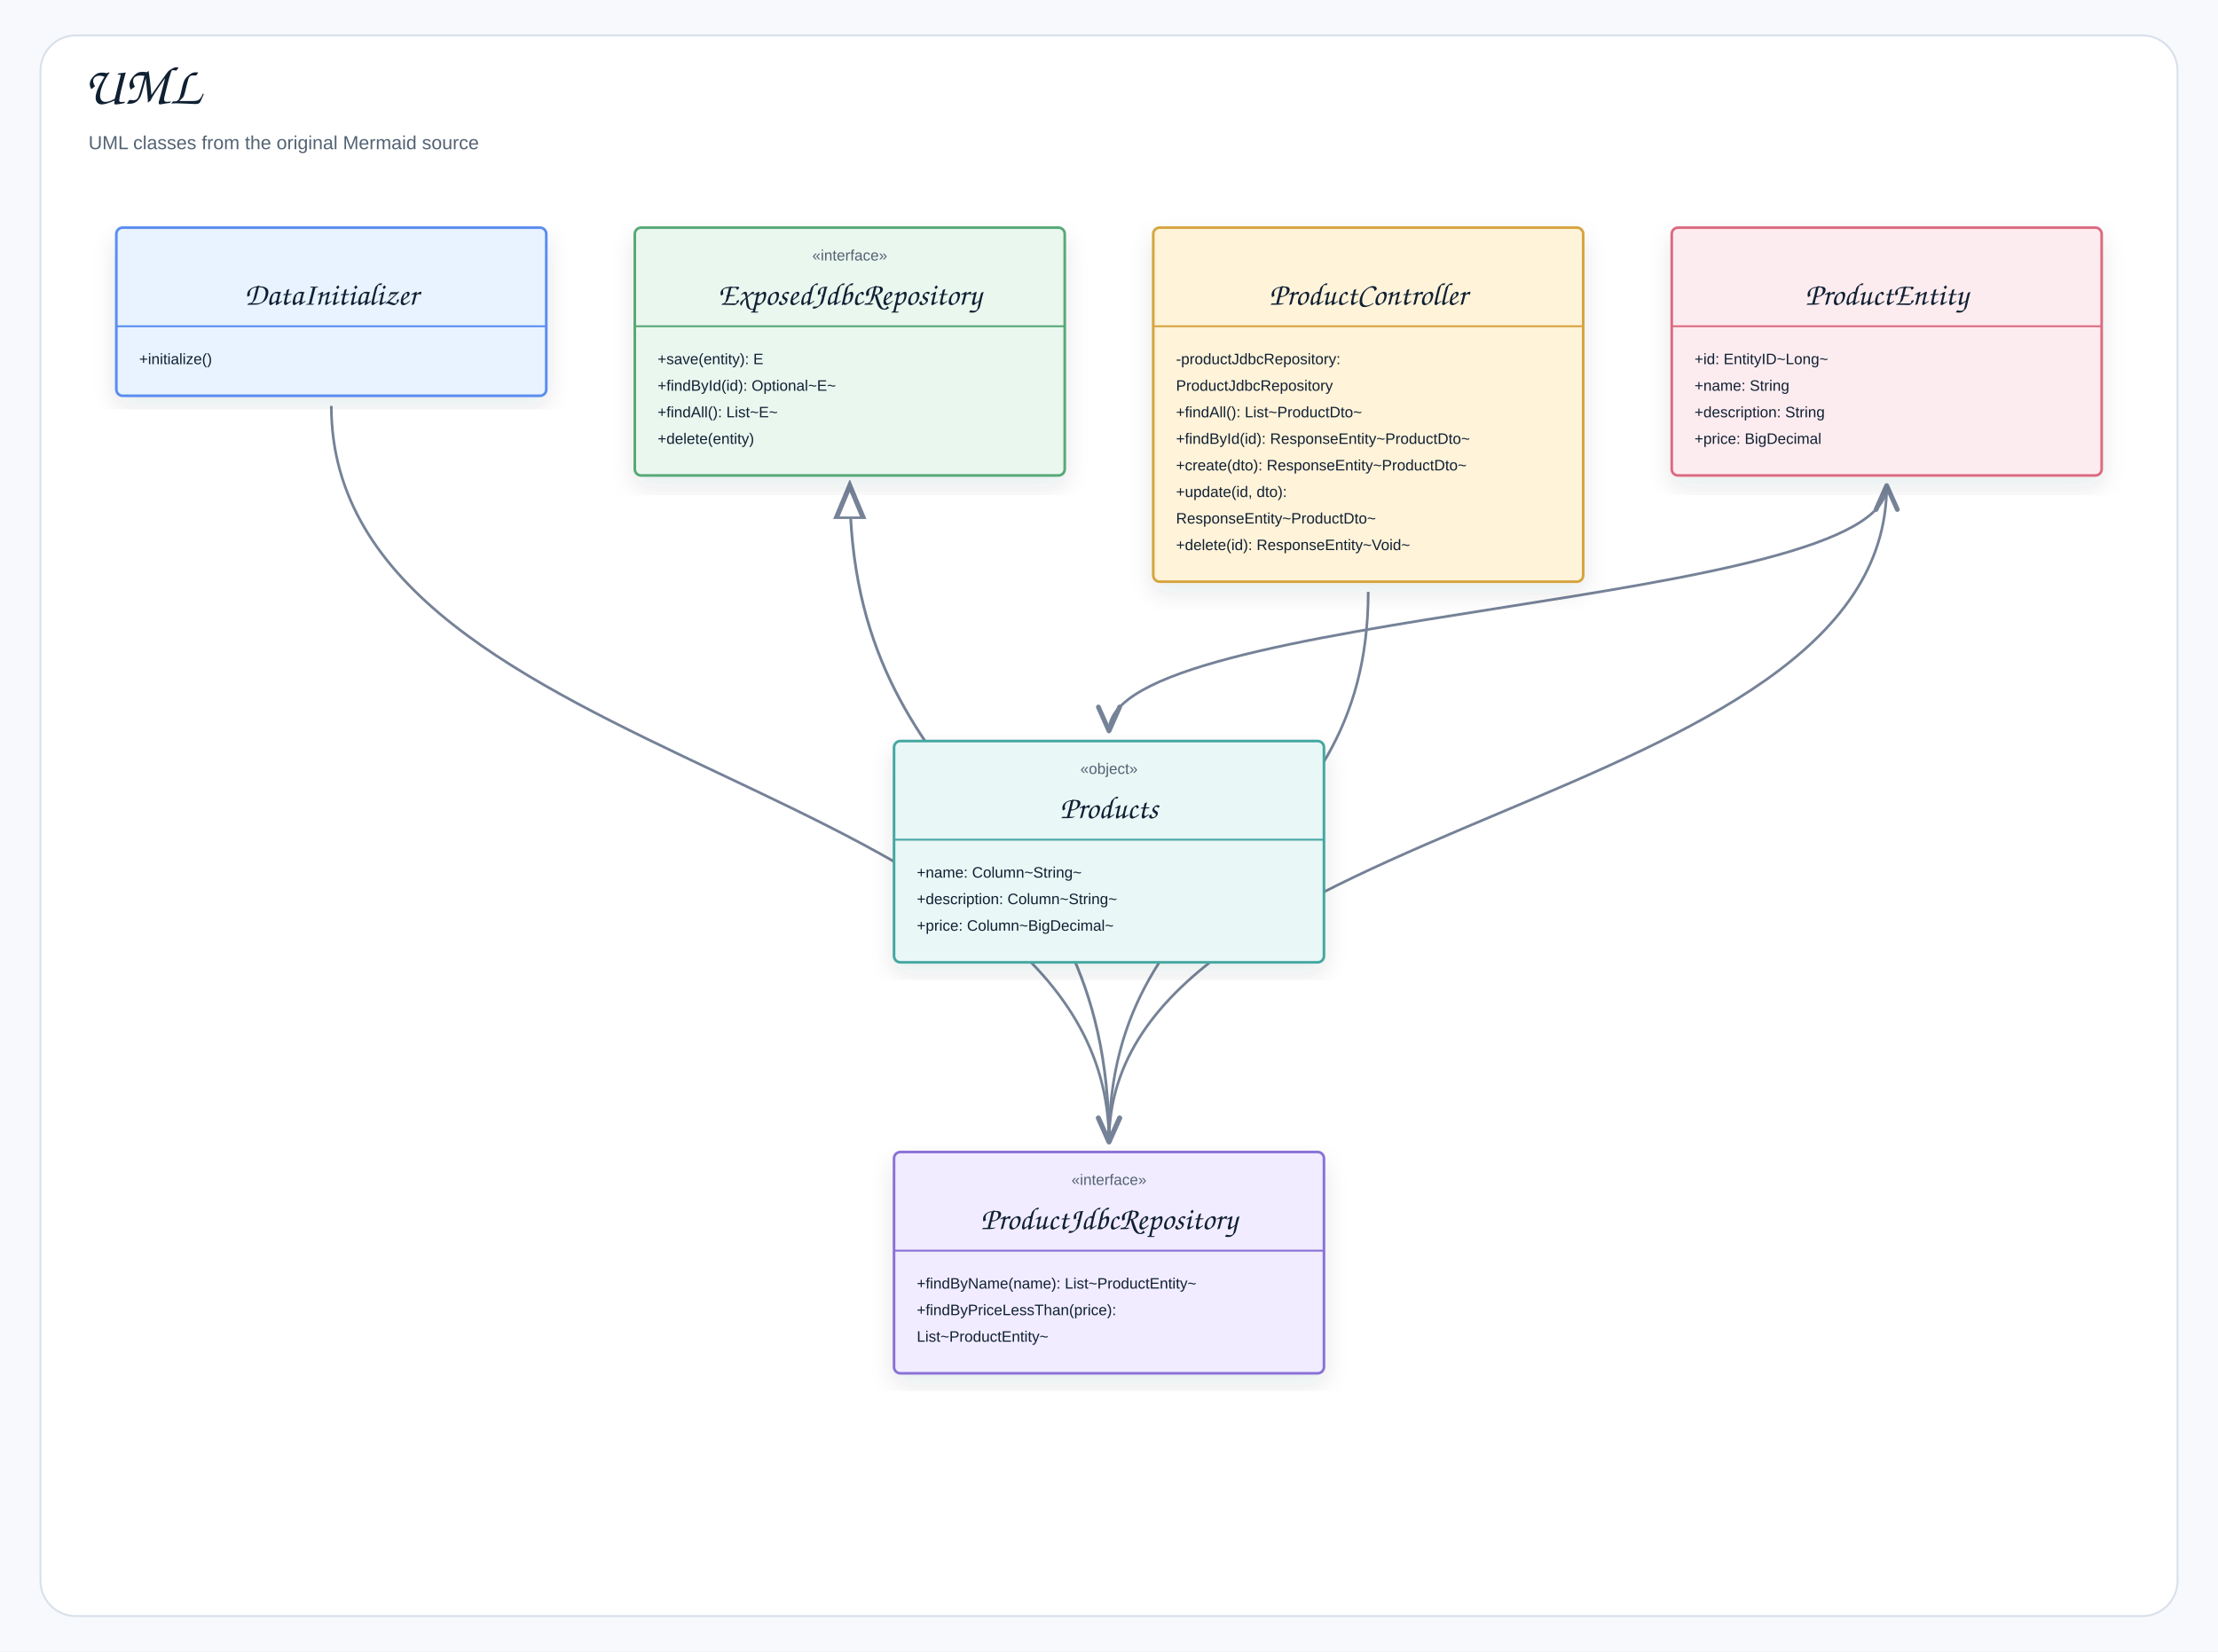
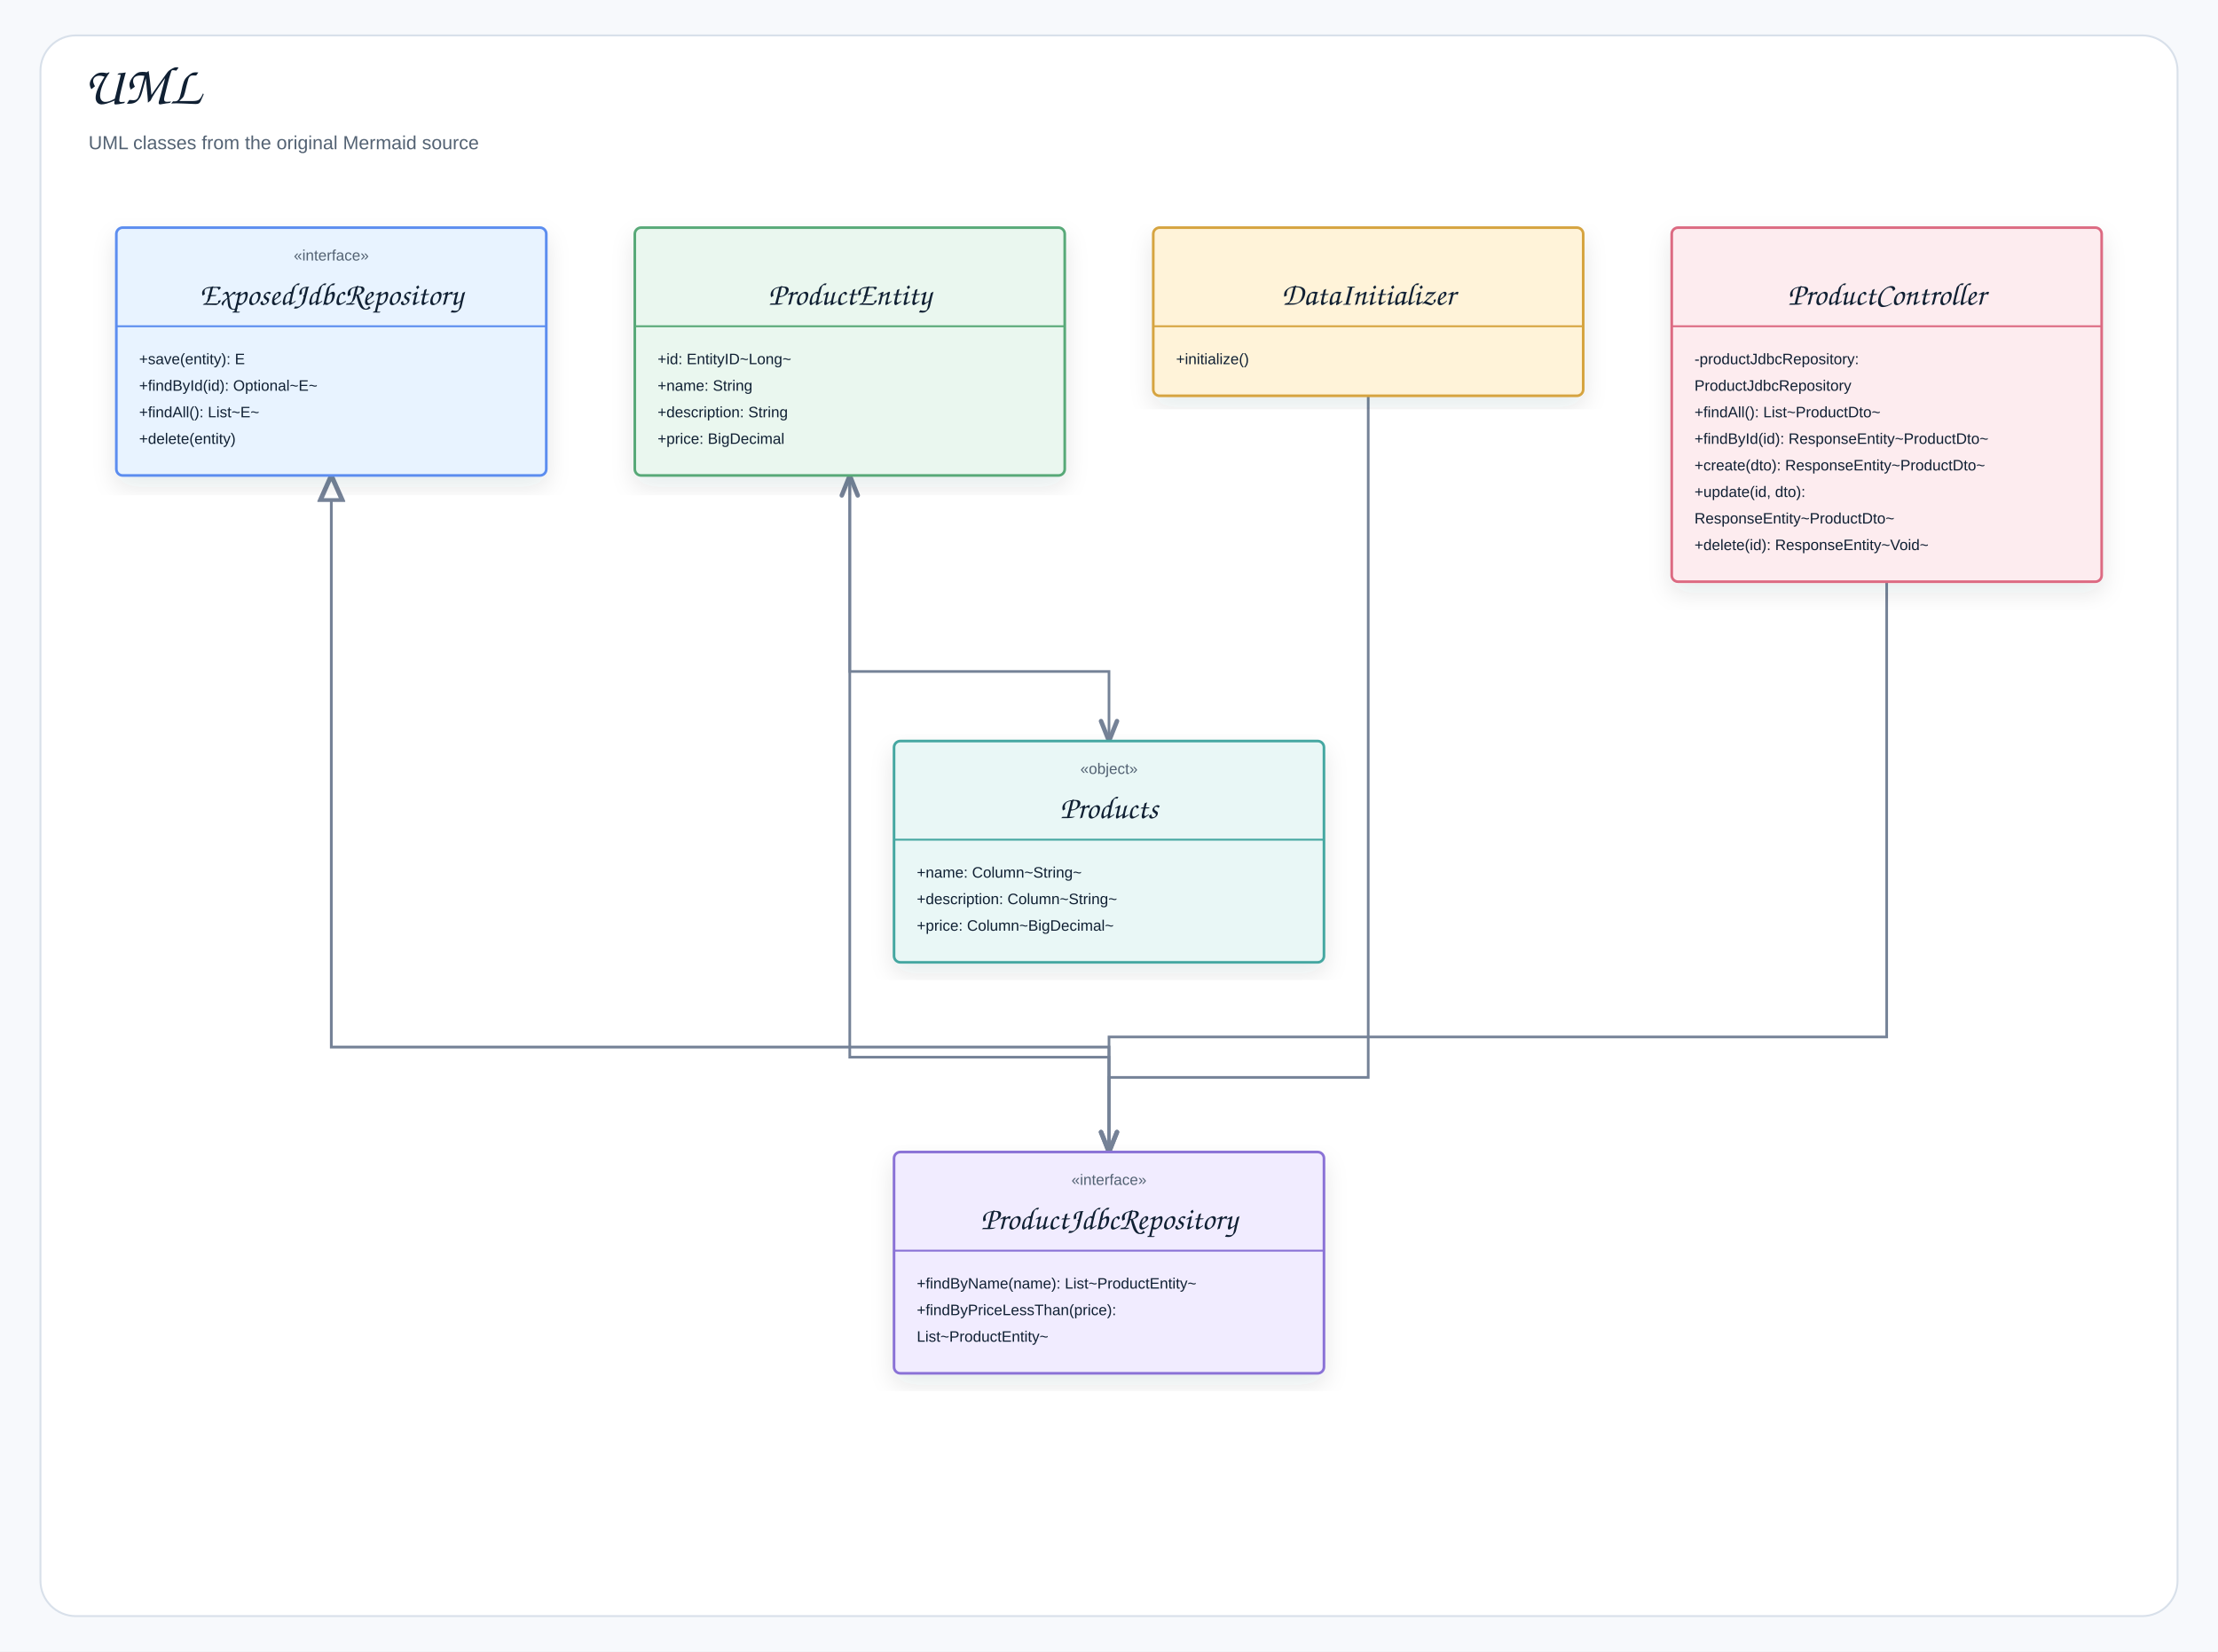
<svg xmlns="http://www.w3.org/2000/svg" width="1754" height="1306" viewBox="0 0 1754 1306" role="img" aria-label="UML">
  <defs>
    <filter id="shadow" x="-8%" y="-8%" width="116%" height="116%">
      <feDropShadow dx="0" dy="8" stdDeviation="9" flood-color="#1f2937" flood-opacity="0.10" />
    </filter>
-     <marker id="openArrow" markerWidth="12" markerHeight="10" refX="10" refY="5" orient="auto" markerUnits="strokeWidth">
-       <path d="M 1 1 L 10 5 L 1 9" fill="none" stroke="#758297" stroke-width="1.8" stroke-linecap="round" stroke-linejoin="round" />
+     <marker id="openArrow" markerWidth="10" markerHeight="8" refX="8.5" refY="4" orient="auto" markerUnits="strokeWidth">
+       <path d="M 1 1 L 8.5 4 L 1 7" fill="none" stroke="#758297" stroke-width="1.7" stroke-linecap="round" stroke-linejoin="round" />
    </marker>
-     <marker id="inherit" markerWidth="14" markerHeight="12" refX="12" refY="6" orient="auto" markerUnits="strokeWidth">
-       <path d="M 0 1 L 12 6 L 0 11 Z" fill="#ffffff" stroke="#758297" stroke-width="1.8" />
+     <marker id="inherit" markerWidth="11" markerHeight="10" refX="9.5" refY="5" orient="auto" markerUnits="strokeWidth">
+       <path d="M 0.5 1 L 9.5 5 L 0.5 9 Z" fill="#ffffff" stroke="#758297" stroke-width="1.7" />
    </marker>
    <style>
    .canvas{fill:#f7f9fc}.frame{fill:#fff;stroke:#d8e0ea;stroke-width:1.5}
    .title{font-family:"Architects Daughter","Comic Sans MS","Comic Sans",cursive;font-size:43px;font-weight:400;fill:#102033}
    .subtitle{font-family:"Comic Sans MS","Comic Sans","Comic Neue",Arial,sans-serif;font-size:15px;font-weight:400;fill:#536273}
    .label{font-family:"Architects Daughter","Comic Sans MS","Comic Sans",cursive;font-size:25px;font-weight:400;fill:#102033}
    .smallLabel{font-family:"Architects Daughter","Comic Sans MS","Comic Sans",cursive;font-size:21px;font-weight:400;fill:#102033}
    .mono{font-family:"Comic Sans MS","Comic Sans","Comic Neue",Arial,sans-serif;font-size:12px;font-weight:400;fill:#102033}
    .small{font-family:"Comic Sans MS","Comic Sans","Comic Neue",Arial,sans-serif;font-size:12px;font-weight:400;fill:#536273}
    .strong{font-family:"Comic Sans MS","Comic Sans","Comic Neue",Arial,sans-serif;font-size:13px;font-weight:400;fill:#102033}
    .card{stroke-width:2.1;filter:url(#shadow)}.compartment{stroke-width:1.5;fill:none}
    .line{stroke:#758297;stroke-width:2.1;fill:none;marker-end:url(#openArrow)}
    .plainLine{stroke:#758297;stroke-width:2.1;fill:none}
    .dashed{stroke:#758297;stroke-width:2.1;stroke-dasharray:7 6;fill:none;marker-end:url(#openArrow)}
    .inheritLine{stroke:#758297;stroke-width:2.2;fill:none;marker-end:url(#inherit)}
    .implLine{stroke:#758297;stroke-width:2.2;stroke-dasharray:8 7;fill:none;marker-end:url(#inherit)}
  </style>
  </defs>
  <rect class="canvas" width="1754" height="1306" />
  <rect class="frame" x="32" y="28" width="1690" height="1250" rx="28" />
  <text class="title" x="66" y="82">UML</text>
  <text class="subtitle" x="70" y="118">UML classes from the original Mermaid source</text>
-   <path class="line" d="M262 321 C262 612 877 612 877 903" />
-   <path class="line" d="M1492 384 C1492 481 877 481 877 578" />
-   <path class="line" d="M877 903 C877 643.5 1492 643.5 1492 384" />
-   <path class="inheritLine" d="M877 903 C877 643.5 672 643.5 672 384" />
-   <path class="line" d="M1082 468 C1082 685.5 877 685.5 877 903" />
+   <path class="line" d="M1082 313 L1082 852 L877 852 L877 911" />
+   <path class="line" d="M672 376 L672 531 L877 531 L877 586" />
+   <path class="line" d="M877 911 L877 836 L672 836 L672 376" />
+   <path class="inheritLine" d="M877 911 L877 828 L262 828 L262 376" />
+   <path class="line" d="M1492 460 L1492 820 L877 820 L877 911" />
  <g transform="translate(92,180)">
-     <rect class="card" x="0" y="0" width="340" height="133" rx="5" fill="#E8F3FF" stroke="#5B8DEF" />
+     <rect class="card" x="0" y="0" width="340" height="196" rx="5" fill="#E8F3FF" stroke="#5B8DEF" />
    <line class="compartment" x1="0" y1="78" x2="340" y2="78" stroke="#5B8DEF" />
-     <text class="small" x="170" y="26" text-anchor="middle" />
-     <text class="label" x="170" y="61" text-anchor="middle">DataInitializer</text>
-     <text class="mono" x="18" y="108">+initialize()</text>
-   </g>
-   <g transform="translate(502,180)">
-     <rect class="card" x="0" y="0" width="340" height="196" rx="5" fill="#EAF7EF" stroke="#58A978" />
-     <line class="compartment" x1="0" y1="78" x2="340" y2="78" stroke="#58A978" />
    <text class="small" x="170" y="26" text-anchor="middle">«interface»</text>
    <text class="label" x="170" y="61" text-anchor="middle">ExposedJdbcRepository</text>
    <text class="mono" x="18" y="108">+save(entity): E</text>
    <text class="mono" x="18" y="129">+findById(id): Optional~E~</text>
    <text class="mono" x="18" y="150">+findAll(): List~E~</text>
    <text class="mono" x="18" y="171">+delete(entity)</text>
  </g>
+   <g transform="translate(502,180)">
+     <rect class="card" x="0" y="0" width="340" height="196" rx="5" fill="#EAF7EF" stroke="#58A978" />
+     <line class="compartment" x1="0" y1="78" x2="340" y2="78" stroke="#58A978" />
+     <text class="small" x="170" y="26" text-anchor="middle" />
+     <text class="label" x="170" y="61" text-anchor="middle">ProductEntity</text>
+     <text class="mono" x="18" y="108">+id: EntityID~Long~</text>
+     <text class="mono" x="18" y="129">+name: String</text>
+     <text class="mono" x="18" y="150">+description: String</text>
+     <text class="mono" x="18" y="171">+price: BigDecimal</text>
+   </g>
  <g transform="translate(912,180)">
-     <rect class="card" x="0" y="0" width="340" height="280" rx="5" fill="#FFF3D9" stroke="#D6A441" />
+     <rect class="card" x="0" y="0" width="340" height="133" rx="5" fill="#FFF3D9" stroke="#D6A441" />
    <line class="compartment" x1="0" y1="78" x2="340" y2="78" stroke="#D6A441" />
+     <text class="small" x="170" y="26" text-anchor="middle" />
+     <text class="label" x="170" y="61" text-anchor="middle">DataInitializer</text>
+     <text class="mono" x="18" y="108">+initialize()</text>
+   </g>
+   <g transform="translate(1322,180)">
+     <rect class="card" x="0" y="0" width="340" height="280" rx="5" fill="#FDECEF" stroke="#DC6B82" />
+     <line class="compartment" x1="0" y1="78" x2="340" y2="78" stroke="#DC6B82" />
    <text class="small" x="170" y="26" text-anchor="middle" />
    <text class="label" x="170" y="61" text-anchor="middle">ProductController</text>
    <text class="mono" x="18" y="108">-productJdbcRepository:</text>
    <text class="mono" x="18" y="129">ProductJdbcRepository</text>
    <text class="mono" x="18" y="150">+findAll(): List~ProductDto~</text>
    <text class="mono" x="18" y="171">+findById(id): ResponseEntity~ProductDto~</text>
    <text class="mono" x="18" y="192">+create(dto): ResponseEntity~ProductDto~</text>
    <text class="mono" x="18" y="213">+update(id, dto):</text>
    <text class="mono" x="18" y="234">ResponseEntity~ProductDto~</text>
    <text class="mono" x="18" y="255">+delete(id): ResponseEntity~Void~</text>
-   </g>
-   <g transform="translate(1322,180)">
-     <rect class="card" x="0" y="0" width="340" height="196" rx="5" fill="#FDECEF" stroke="#DC6B82" />
-     <line class="compartment" x1="0" y1="78" x2="340" y2="78" stroke="#DC6B82" />
-     <text class="small" x="170" y="26" text-anchor="middle" />
-     <text class="label" x="170" y="61" text-anchor="middle">ProductEntity</text>
-     <text class="mono" x="18" y="108">+id: EntityID~Long~</text>
-     <text class="mono" x="18" y="129">+name: String</text>
-     <text class="mono" x="18" y="150">+description: String</text>
-     <text class="mono" x="18" y="171">+price: BigDecimal</text>
  </g>
  <g transform="translate(707,586)">
    <rect class="card" x="0" y="0" width="340" height="175" rx="5" fill="#E9F7F6" stroke="#45A7A1" />
    <line class="compartment" x1="0" y1="78" x2="340" y2="78" stroke="#45A7A1" />
    <text class="small" x="170" y="26" text-anchor="middle">«object»</text>
    <text class="label" x="170" y="61" text-anchor="middle">Products</text>
    <text class="mono" x="18" y="108">+name: Column~String~</text>
    <text class="mono" x="18" y="129">+description: Column~String~</text>
    <text class="mono" x="18" y="150">+price: Column~BigDecimal~</text>
  </g>
  <g transform="translate(707,911)">
    <rect class="card" x="0" y="0" width="340" height="175" rx="5" fill="#F1ECFF" stroke="#8A72D6" />
    <line class="compartment" x1="0" y1="78" x2="340" y2="78" stroke="#8A72D6" />
    <text class="small" x="170" y="26" text-anchor="middle">«interface»</text>
    <text class="label" x="170" y="61" text-anchor="middle">ProductJdbcRepository</text>
    <text class="mono" x="18" y="108">+findByName(name): List~ProductEntity~</text>
    <text class="mono" x="18" y="129">+findByPriceLessThan(price):</text>
    <text class="mono" x="18" y="150">List~ProductEntity~</text>
  </g>
</svg>
